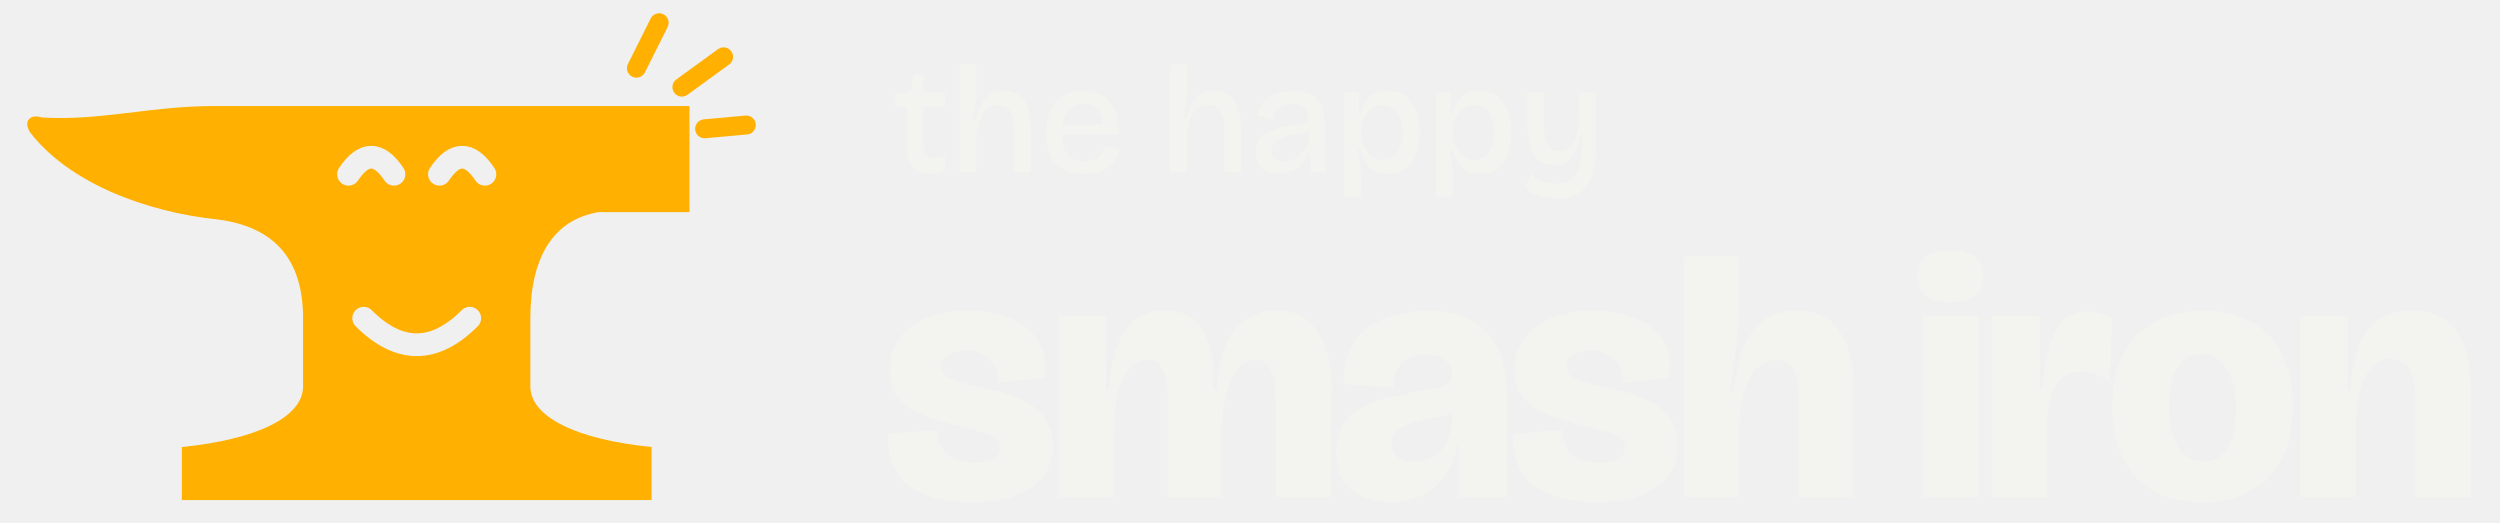
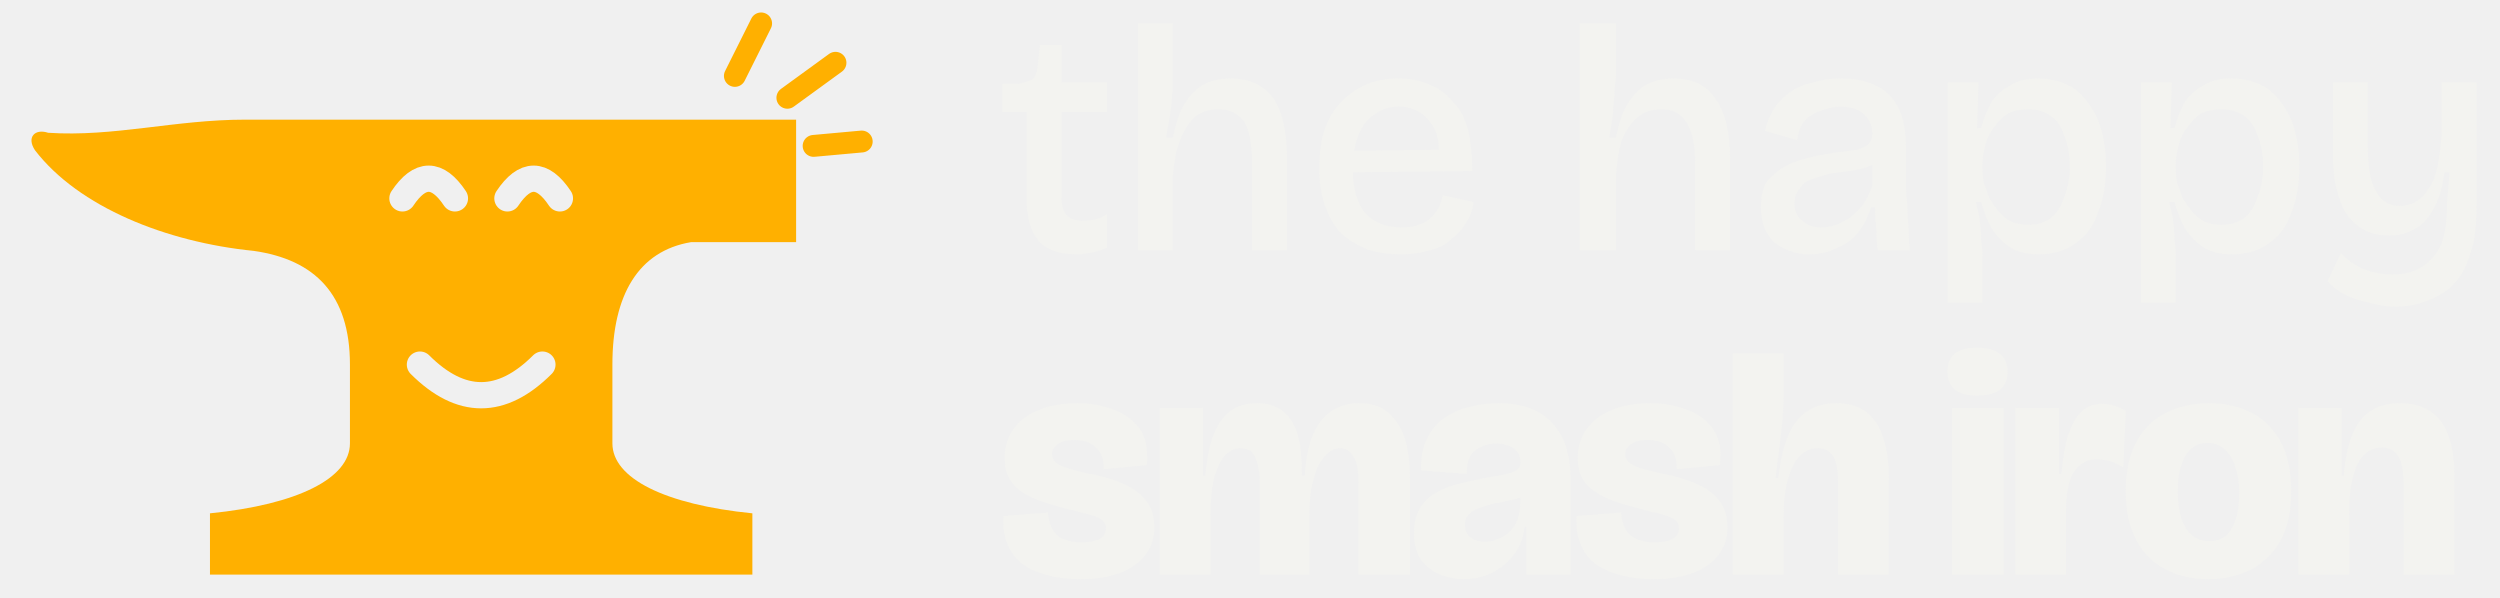
- <svg xmlns="http://www.w3.org/2000/svg" viewBox="0 0 392 82" role="img" aria-label="The Happy Smash Iron">
+ <svg xmlns="http://www.w3.org/2000/svg" viewBox="0 0 427.5 102.2" role="img" aria-label="The Happy Smash Iron">
  <defs>
    <mask id="face" maskUnits="userSpaceOnUse" x="0" y="0" width="210" height="150">
      <rect width="210" height="150" fill="#fff" />
      <path d="M92 48Q98 39 104 48M116 48Q122 39 128 48M96 86Q110 100 124 86" fill="none" stroke="#000" stroke-width="6" stroke-linecap="round" />
    </mask>
  </defs>
-   <g transform="scale(0.594) translate(0 -2)">
+   <g transform="translate(0 -1.98) scale(0.748)">
    <path d="M56 30H182V58H158C146 60 140 70 140 86V104C140 112 152 118 172 120V134H48V120C68 118 80 112 80 104V86C80 70 72 62 58 60C38 58 18 50 8 37C6 34 8 32 11 33C26 34 40 30 56 30Z" fill="#FFB000" mask="url(#face)" />
    <path d="M168 20L174 8M180 25L191 17M186 36L197 35" fill="none" stroke="#FFB000" stroke-width="5" stroke-linecap="round" />
  </g>
-   <path d="M145.9 27.3L145.9 27.3Q144.0 27.3 143.1 26.3Q142.2 25.2 142.2 23.2L142.2 23.2L142.2 16.7L140.4 16.7L140.4 14.6L141.6 14.6Q142.2 14.5 142.6 14.3Q142.9 14.1 143.0 13.5L143.0 13.5L143.2 11.7L144.8 11.7L144.8 14.5L148.2 14.5L148.2 16.7L144.8 16.7L144.8 23.1Q144.8 24.0 145.2 24.4Q145.6 24.8 146.4 24.8L146.4 24.8Q146.9 24.8 147.3 24.7Q147.8 24.6 148.2 24.3L148.2 24.3L148.2 26.8Q147.5 27.1 146.9 27.2Q146.3 27.3 145.9 27.3ZM153.1 27L150.5 27L150.5 19.6L150.5 10.1L153.1 10.1L153.1 13.9Q153.1 14.4 153.1 15.0Q153.0 15.6 153.0 16.2Q152.9 16.8 152.8 17.4Q152.7 18.0 152.6 18.6L152.6 18.6L153.1 18.6Q153.4 17.1 153.9 16.2Q154.5 15.2 155.3 14.7Q156.2 14.2 157.4 14.2L157.4 14.2Q159.5 14.2 160.6 15.7Q161.6 17.2 161.6 20.2L161.6 20.2L161.6 27L159.0 27L159.0 20.5Q159.0 18.4 158.4 17.4Q157.7 16.5 156.5 16.5L156.5 16.5Q155.4 16.5 154.7 17.1Q154.0 17.8 153.6 18.9Q153.2 20.0 153.1 21.4L153.1 21.4L153.1 27ZM170.1 27.3L170.1 27.3Q168.6 27.3 167.5 26.9Q166.3 26.4 165.5 25.6Q164.8 24.8 164.4 23.6Q164.0 22.4 164.0 21.0L164.0 21.0Q164.0 19.5 164.3 18.3Q164.7 17.0 165.5 16.1Q166.3 15.2 167.4 14.7Q168.5 14.2 169.9 14.2L169.9 14.2Q171.2 14.2 172.3 14.7Q173.3 15.1 174.0 16.0Q174.8 16.8 175.1 18.1Q175.4 19.4 175.4 21.1L175.4 21.1L165.6 21.2L165.6 19.6L173.8 19.5L172.9 20.5Q173.0 19.1 172.7 18.2Q172.3 17.3 171.6 16.8Q170.9 16.3 169.9 16.3L169.9 16.3Q168.9 16.3 168.1 16.9Q167.3 17.4 166.9 18.5Q166.5 19.5 166.5 20.9L166.5 20.9Q166.5 23.1 167.4 24.2Q168.4 25.3 170.1 25.3L170.1 25.3Q170.9 25.3 171.4 25.1Q172.0 24.9 172.3 24.6Q172.7 24.2 172.9 23.8Q173.1 23.4 173.2 22.9L173.2 22.9L175.5 23.4Q175.4 24.3 174.9 25.0Q174.5 25.7 173.8 26.2Q173.2 26.8 172.2 27.0Q171.3 27.3 170.1 27.3ZM186.1 27L183.4 27L183.4 19.6L183.4 10.1L186.1 10.1L186.1 13.9Q186.1 14.4 186.0 15.0Q186.0 15.6 185.9 16.2Q185.9 16.8 185.8 17.4Q185.7 18.0 185.6 18.6L185.6 18.6L186.1 18.6Q186.4 17.1 186.9 16.2Q187.5 15.2 188.3 14.7Q189.2 14.2 190.4 14.2L190.4 14.2Q192.5 14.2 193.5 15.7Q194.6 17.2 194.6 20.2L194.6 20.2L194.6 27L192.0 27L192.0 20.5Q192.0 18.4 191.3 17.4Q190.7 16.5 189.5 16.5L189.5 16.5Q188.4 16.5 187.7 17.1Q186.9 17.8 186.5 18.9Q186.2 20.0 186.1 21.4L186.1 21.4L186.1 27ZM200.5 27.3L200.5 27.3Q199.5 27.3 198.7 26.9Q197.8 26.5 197.4 25.8Q196.9 25.0 196.9 23.8L196.9 23.8Q196.9 22.8 197.2 22.1Q197.6 21.5 198.3 21.0Q199.0 20.5 200.1 20.2Q201.2 19.9 202.6 19.7L202.6 19.7Q203.6 19.6 204.1 19.5Q204.7 19.3 204.9 19.1Q205.2 18.8 205.2 18.3L205.2 18.3Q205.2 17.5 204.6 16.9Q204.0 16.3 202.8 16.3L202.8 16.3Q202.1 16.3 201.4 16.6Q200.7 16.8 200.2 17.3Q199.7 17.9 199.6 18.8L199.6 18.8L197.2 18.1Q197.4 17.2 197.9 16.4Q198.4 15.7 199.1 15.2Q199.8 14.7 200.8 14.5Q201.7 14.2 202.8 14.2L202.8 14.2Q204.5 14.2 205.6 14.8Q206.6 15.3 207.2 16.5Q207.7 17.6 207.7 19.4L207.7 19.4L207.7 21.9Q207.7 22.7 207.8 23.6Q207.8 24.4 207.9 25.3Q207.9 26.2 208.0 27L208.0 27L205.6 27Q205.5 26.3 205.5 25.5Q205.4 24.6 205.4 23.8L205.4 23.8L205.1 23.8Q204.8 24.8 204.2 25.6Q203.6 26.4 202.6 26.8Q201.7 27.3 200.5 27.3ZM201.4 25.3L201.4 25.3Q201.9 25.3 202.5 25.1Q203 24.9 203.5 24.6Q204.0 24.2 204.5 23.6Q204.9 23.0 205.2 22.2L205.2 22.2L205.2 20.2L205.8 20.3Q205.4 20.6 204.8 20.8Q204.2 21 203.5 21.1Q202.8 21.2 202.0 21.3Q201.3 21.5 200.7 21.7Q200.1 21.9 199.8 22.4Q199.4 22.8 199.4 23.5L199.4 23.5Q199.4 24.4 200.0 24.8Q200.5 25.3 201.4 25.3ZM213.4 30.9L210.8 30.9L210.8 20.7L210.8 14.5L213.1 14.5L213.0 17.9L213.3 17.9Q213.6 16.8 214.1 15.9Q214.7 15.1 215.5 14.7Q216.3 14.2 217.5 14.2L217.5 14.2Q219.1 14.2 220.3 15.0Q221.4 15.9 222.0 17.3Q222.6 18.8 222.6 20.8L222.6 20.8Q222.6 22.7 222.0 24.2Q221.5 25.7 220.3 26.5Q219.2 27.3 217.6 27.3L217.6 27.3Q216.3 27.3 215.5 26.8Q214.7 26.3 214.1 25.4Q213.6 24.5 213.3 23.4L213.3 23.4L212.9 23.4Q213.1 24.1 213.2 24.8Q213.3 25.5 213.3 26.2Q213.4 26.9 213.4 27.5L213.4 27.5L213.4 30.9ZM216.8 25.1L216.8 25.1Q217.8 25.1 218.5 24.6Q219.2 24 219.5 23.0Q219.9 22.0 219.9 20.8L219.9 20.8Q219.9 19.4 219.5 18.5Q219.2 17.5 218.5 17.0Q217.8 16.5 216.8 16.5L216.8 16.5Q216.0 16.5 215.3 16.8Q214.7 17.2 214.3 17.8Q213.8 18.4 213.6 19.2Q213.4 19.9 213.4 20.6L213.4 20.6L213.4 20.9Q213.4 21.4 213.5 22.0Q213.7 22.5 213.9 23.1Q214.2 23.6 214.6 24.1Q215.0 24.6 215.6 24.9Q216.2 25.1 216.8 25.1ZM227.8 30.9L225.2 30.9L225.2 20.7L225.2 14.5L227.5 14.5L227.4 17.9L227.7 17.9Q228.0 16.8 228.5 15.9Q229.1 15.1 229.9 14.7Q230.7 14.2 231.9 14.2L231.9 14.2Q233.5 14.2 234.7 15.0Q235.8 15.9 236.4 17.3Q237.0 18.8 237.0 20.8L237.0 20.8Q237.0 22.7 236.4 24.2Q235.9 25.7 234.7 26.5Q233.6 27.3 232.0 27.3L232.0 27.3Q230.7 27.3 229.9 26.8Q229.1 26.3 228.5 25.4Q228.0 24.5 227.7 23.4L227.7 23.4L227.3 23.4Q227.5 24.1 227.6 24.8Q227.7 25.5 227.7 26.2Q227.8 26.9 227.8 27.5L227.8 27.5L227.8 30.9ZM231.2 25.1L231.2 25.1Q232.2 25.1 232.9 24.6Q233.6 24 233.9 23.0Q234.3 22.0 234.3 20.8L234.3 20.8Q234.3 19.4 233.9 18.5Q233.6 17.5 232.9 17.0Q232.2 16.5 231.2 16.5L231.2 16.5Q230.4 16.5 229.7 16.8Q229.1 17.2 228.7 17.8Q228.2 18.4 228.0 19.2Q227.8 19.9 227.8 20.6L227.8 20.6L227.8 20.9Q227.8 21.4 227.9 22.0Q228.1 22.5 228.3 23.1Q228.6 23.6 229.0 24.1Q229.4 24.6 230.0 24.9Q230.6 25.1 231.2 25.1ZM244.1 31.2L244.1 31.2Q243.2 31.2 242.2 30.9Q241.2 30.7 240.4 30.3Q239.6 29.9 239.1 29.3L239.1 29.3L240.1 27.2Q240.8 28.0 241.8 28.4Q242.8 28.8 244.0 28.8L244.0 28.8Q245.3 28.8 246.2 28.2Q247.1 27.6 247.6 26.5Q248 25.3 248.0 23.6L248.0 23.6L248.2 21.2L247.8 21.2Q247.6 22.9 247.0 23.9Q246.4 25.0 245.6 25.4Q244.8 25.9 243.7 25.9L243.7 25.9Q242.3 25.9 241.4 25.2Q240.4 24.5 240.0 23.2Q239.5 21.8 239.5 19.9L239.5 19.9L239.5 14.5L242.1 14.5L242.1 19.3Q242.1 21.6 242.7 22.6Q243.3 23.7 244.5 23.7L244.5 23.7Q245.2 23.7 245.8 23.3Q246.3 23.0 246.7 22.3Q247.1 21.7 247.3 20.7Q247.5 19.7 247.6 18.4L247.6 18.4L247.6 14.5L250.2 14.5L250.2 23.7Q250.2 25.1 250.0 26.3Q249.7 27.5 249.3 28.4Q248.8 29.3 248.1 29.9Q247.3 30.5 246.4 30.8Q245.4 31.2 244.1 31.2Z" fill="#F3F3F0" />
-   <path d="M152.4 78.8L152.4 78.8Q149.6 78.8 147.1 78.2Q144.6 77.6 142.8 76.4Q141.0 75.1 140.1 73.1Q139.1 71.0 139.3 68.0L139.3 68.0L146.9 67.4Q147.0 69.1 147.7 70.3Q148.4 71.5 149.7 72.0Q150.9 72.5 152.7 72.5L152.7 72.5Q154.4 72.5 155.6 72.0Q156.8 71.4 156.8 70.1L156.8 70.1Q156.8 69.4 156.4 68.9Q155.9 68.4 154.8 68.0Q153.6 67.6 151.4 67.1L151.4 67.1Q148.6 66.4 146.4 65.7Q144.2 65.0 142.6 64.0Q141.1 63.0 140.3 61.6Q139.5 60.2 139.5 58.1L139.5 58.1Q139.5 55.1 141.1 53.0Q142.6 50.9 145.5 49.8Q148.3 48.7 151.9 48.7L151.9 48.7Q155.2 48.7 158.1 49.8Q160.9 50.8 162.6 53.1Q164.2 55.4 163.8 59.3L163.8 59.3L156.4 60.0Q156.5 58.4 155.9 57.3Q155.3 56.2 154.2 55.6Q153.1 55.0 151.4 55.0L151.4 55.0Q149.6 55.0 148.6 55.7Q147.6 56.4 147.6 57.4L147.6 57.4Q147.6 58.2 148.2 58.8Q148.9 59.4 150.2 59.8Q151.5 60.2 153.6 60.7L153.6 60.7Q155.4 61.0 157.4 61.6Q159.4 62.2 161.2 63.2Q162.9 64.2 164.0 65.8Q165.1 67.5 165.1 70.0L165.1 70.0Q165.1 72.6 163.6 74.6Q162.1 76.6 159.3 77.7Q156.5 78.8 152.4 78.8ZM174.7 78L166.0 78L166.0 62.2L166.0 49.5L173.4 49.5L173.4 61.1L173.8 61.1Q174.2 56.6 175.3 53.9Q176.4 51.2 178.3 49.9Q180.1 48.7 182.7 48.7L182.7 48.7Q185.4 48.7 187.1 50.1Q188.8 51.4 189.6 54.1Q190.4 56.8 190.3 61.1L190.3 61.1L190.8 61.1Q191.1 56.6 192.3 53.9Q193.5 51.2 195.5 50.0Q197.4 48.7 200.0 48.7L200.0 48.7Q202.3 48.7 203.9 49.5Q205.5 50.4 206.6 52.0Q207.7 53.6 208.3 56.0Q208.8 58.5 208.8 61.8L208.8 61.8L208.8 78L200.0 78L200.0 62.6Q200.0 60.5 199.7 59.1Q199.3 57.8 198.6 57.1Q197.9 56.4 196.9 56.4L196.9 56.4Q195.5 56.4 194.3 57.7Q193.1 58.9 192.4 61.5Q191.6 64.0 191.6 67.9L191.6 67.9L191.6 78L183.1 78L183.1 62.3Q183.1 60.3 182.7 59.0Q182.4 57.7 181.7 57.0Q180.9 56.4 179.8 56.4L179.8 56.4Q178.5 56.4 177.3 57.5Q176.2 58.6 175.4 61.2Q174.7 63.7 174.7 67.9L174.7 67.9L174.7 78ZM218.0 78.8L218.0 78.8Q215.9 78.8 213.9 78Q212.0 77.2 210.7 75.5Q209.5 73.8 209.5 71.0L209.5 71.0Q209.5 68.3 210.5 66.7Q211.5 65.0 213.3 64.0Q215.0 63.0 217.1 62.5Q219.1 62.0 221.1 61.6L221.1 61.6Q223.9 61.1 225.3 60.8Q226.7 60.5 227.2 60.0Q227.7 59.6 227.7 58.8L227.7 58.8Q227.7 57.3 226.6 56.5Q225.4 55.6 223.5 55.6L223.5 55.6Q222.3 55.6 221.2 56.1Q220.0 56.5 219.2 57.6Q218.5 58.7 218.5 60.8L218.5 60.8L210.7 60.2Q210.6 56.8 211.8 54.6Q212.9 52.4 214.9 51.1Q216.8 49.8 219.2 49.3Q221.5 48.7 223.9 48.7L223.9 48.7Q228.1 48.7 230.9 50.3Q233.6 51.9 235.0 54.9Q236.3 57.9 236.3 62.2L236.3 62.2L236.3 67.3Q236.3 69.0 236.3 70.8Q236.3 72.7 236.3 74.4Q236.3 76.2 236.3 78L236.3 78L228.7 78Q228.7 76.1 228.7 74.1Q228.7 72.1 228.7 69.8L228.7 69.8L228.4 69.8Q228.2 72.3 226.8 74.3Q225.4 76.3 223.2 77.5Q220.9 78.8 218.0 78.8ZM221.6 72.4L221.6 72.4Q222.6 72.4 223.6 72.0Q224.7 71.7 225.6 70.9Q226.6 70.1 227.2 68.6Q227.7 67.2 227.7 65.1L227.7 65.1L227.7 63.8L229.2 63.6Q228.8 64.3 227.8 64.8Q226.8 65.2 225.5 65.4Q224.3 65.7 223.0 65.9Q221.8 66.2 220.7 66.6Q219.6 67.0 218.9 67.7Q218.2 68.3 218.2 69.5L218.2 69.5Q218.2 70.9 219.2 71.7Q220.2 72.4 221.6 72.4ZM250.4 78.8L250.4 78.8Q247.6 78.8 245.1 78.2Q242.7 77.6 240.8 76.4Q239.0 75.1 238.1 73.1Q237.1 71.0 237.3 68.0L237.3 68.0L244.9 67.4Q245.0 69.1 245.7 70.3Q246.4 71.5 247.7 72.0Q248.9 72.5 250.7 72.5L250.7 72.5Q252.4 72.5 253.6 72.0Q254.8 71.4 254.8 70.1L254.8 70.1Q254.8 69.4 254.4 68.9Q253.9 68.4 252.8 68.0Q251.6 67.6 249.4 67.1L249.4 67.1Q246.6 66.4 244.4 65.7Q242.2 65.0 240.7 64.0Q239.1 63.0 238.3 61.6Q237.5 60.2 237.5 58.1L237.5 58.1Q237.5 55.1 239.1 53.0Q240.7 50.9 243.5 49.8Q246.3 48.7 249.9 48.7L249.9 48.7Q253.2 48.7 256.1 49.8Q259.0 50.8 260.6 53.1Q262.3 55.4 261.8 59.3L261.8 59.3L254.4 60.0Q254.5 58.4 253.9 57.3Q253.3 56.2 252.2 55.6Q251.1 55.0 249.5 55.0L249.5 55.0Q247.6 55.0 246.6 55.7Q245.6 56.4 245.6 57.4L245.6 57.4Q245.6 58.2 246.2 58.8Q246.9 59.4 248.2 59.8Q249.5 60.2 251.6 60.7L251.6 60.7Q253.5 61.0 255.4 61.6Q257.4 62.2 259.2 63.2Q260.9 64.2 262.0 65.8Q263.1 67.5 263.1 70.0L263.1 70.0Q263.1 72.6 261.6 74.6Q260.1 76.6 257.3 77.7Q254.5 78.8 250.4 78.8ZM272.7 78L264.0 78L264.0 62.9L264.0 40.2L272.7 40.2L272.7 47.3Q272.7 48.5 272.6 50.3Q272.5 52.2 272.2 54.3Q272.0 56.4 271.7 58.3Q271.5 60.2 271.3 61.5L271.3 61.5L271.8 61.5Q272.3 57.0 273.5 54.2Q274.7 51.4 276.7 50.1Q278.8 48.7 281.7 48.7L281.7 48.7Q286.3 48.7 288.5 52.0Q290.7 55.3 290.7 61.9L290.7 61.9L290.7 78L282.0 78L282.0 62.2Q282.0 59.2 281.2 57.8Q280.3 56.4 278.5 56.4L278.5 56.4Q276.9 56.4 275.6 57.6Q274.3 58.8 273.5 61.5Q272.7 64.1 272.7 68.3L272.7 68.3L272.7 78ZM310.3 78L301.5 78L301.5 49.5L310.3 49.5L310.3 78ZM305.8 47.4L305.8 47.4Q303.3 47.4 302.0 46.4Q300.7 45.3 300.7 43.3L300.7 43.3Q300.7 41.3 302.0 40.2Q303.3 39.2 305.8 39.2L305.8 39.2Q308.4 39.2 309.7 40.3Q311.0 41.3 311.0 43.3L311.0 43.3Q311.0 45.3 309.7 46.4Q308.4 47.4 305.8 47.4ZM321.0 78L312.3 78L312.3 62.5L312.3 49.5L319.8 49.5L319.8 60.8L320.2 60.8Q320.6 56.3 321.5 53.7Q322.5 51.1 323.9 49.9Q325.3 48.8 327.1 48.8L327.1 48.8Q328.1 48.8 329.1 49.1Q330.2 49.4 331.2 50.0L331.2 50.0L330.8 59.7Q329.6 59.0 328.5 58.6Q327.3 58.3 326.3 58.3L326.3 58.3Q324.6 58.3 323.4 59.3Q322.2 60.2 321.6 62.1Q321.0 64.0 321.0 66.7L321.0 66.7L321.0 78ZM345.3 78.8L345.3 78.8Q341.1 78.8 338.0 77.1Q334.8 75.5 333.0 72.1Q331.2 68.8 331.2 63.8L331.2 63.8Q331.2 58.6 333.1 55.2Q334.9 51.9 338.2 50.3Q341.4 48.7 345.4 48.7L345.4 48.7Q349.6 48.7 352.8 50.4Q355.9 52.0 357.7 55.3Q359.5 58.7 359.5 63.7L359.5 63.7Q359.5 69.0 357.6 72.3Q355.7 75.6 352.5 77.2Q349.3 78.8 345.3 78.8ZM345.5 72.3L345.5 72.3Q347.1 72.3 348.3 71.4Q349.4 70.4 350.0 68.6Q350.6 66.8 350.6 64.2L350.6 64.2Q350.6 61.4 349.9 59.5Q349.3 57.6 348.1 56.6Q346.9 55.5 345.1 55.5L345.1 55.5Q343.5 55.5 342.4 56.5Q341.3 57.4 340.7 59.3Q340.1 61.1 340.1 63.7L340.1 63.7Q340.1 67.8 341.5 70.1Q342.9 72.3 345.5 72.3ZM369.4 78L360.7 78L360.7 61.9L360.7 49.5L368.1 49.5L368.1 61.1L368.5 61.1Q368.8 56.9 369.9 54.2Q371.0 51.4 373.0 50.1Q375.0 48.7 378.1 48.7L378.1 48.7Q382.7 48.7 385.1 51.8Q387.4 54.9 387.4 61.0L387.4 61.0L387.4 78L378.7 78L378.7 62.1Q378.7 59.2 377.8 57.8Q376.9 56.3 375.0 56.3L375.0 56.3Q373.3 56.3 372.1 57.4Q370.8 58.6 370.1 61.1Q369.4 63.6 369.4 67.9L369.4 67.9L369.4 78Z" fill="#F3F3F0" />
+   <g transform="matrix(2.2959 0 0 2.2959 -150.94 -19.19)">
+     <path d="M145.9 27.3L145.9 27.3Q144.0 27.3 143.1 26.3Q142.2 25.2 142.2 23.2L142.2 23.2L142.2 16.7L140.4 16.7L140.4 14.6L141.6 14.6Q142.2 14.5 142.6 14.3Q142.9 14.1 143.0 13.5L143.0 13.5L143.2 11.7L144.8 11.7L144.8 14.5L148.2 14.5L148.2 16.7L144.8 16.7L144.8 23.1Q144.8 24.0 145.2 24.4Q145.6 24.8 146.4 24.8L146.4 24.8Q146.9 24.8 147.3 24.7Q147.8 24.6 148.2 24.3L148.2 24.3L148.2 26.8Q147.5 27.1 146.9 27.2Q146.3 27.3 145.9 27.3ZM153.1 27L150.5 27L150.5 19.6L150.5 10.1L153.1 10.1L153.1 13.9Q153.1 14.4 153.1 15.0Q153.0 15.6 153.0 16.2Q152.9 16.8 152.8 17.4Q152.7 18.0 152.6 18.6L152.6 18.6L153.1 18.6Q153.4 17.1 153.9 16.2Q154.5 15.2 155.3 14.7Q156.2 14.2 157.4 14.2L157.4 14.2Q159.5 14.2 160.6 15.7Q161.6 17.2 161.6 20.2L161.6 20.2L161.6 27L159.0 27L159.0 20.5Q159.0 18.4 158.4 17.4Q157.7 16.5 156.5 16.5L156.5 16.5Q155.4 16.5 154.7 17.1Q154.0 17.8 153.6 18.9Q153.2 20.0 153.1 21.4L153.1 21.4L153.1 27ZM170.1 27.3L170.1 27.3Q168.6 27.3 167.5 26.9Q166.3 26.4 165.5 25.6Q164.8 24.8 164.4 23.6Q164.0 22.4 164.0 21.0L164.0 21.0Q164.0 19.5 164.3 18.3Q164.7 17.0 165.5 16.1Q166.3 15.2 167.4 14.7Q168.5 14.2 169.9 14.2L169.9 14.2Q171.2 14.2 172.3 14.7Q173.3 15.1 174.0 16.0Q174.8 16.8 175.1 18.1Q175.4 19.4 175.4 21.1L175.4 21.1L165.6 21.2L165.6 19.6L173.8 19.5L172.9 20.5Q173.0 19.1 172.7 18.2Q172.3 17.3 171.6 16.8Q170.9 16.3 169.9 16.3L169.9 16.3Q168.9 16.3 168.1 16.9Q167.3 17.4 166.9 18.5Q166.5 19.5 166.5 20.9L166.5 20.9Q166.5 23.1 167.4 24.2Q168.4 25.3 170.1 25.3L170.1 25.3Q170.9 25.3 171.4 25.1Q172.0 24.9 172.3 24.6Q172.7 24.2 172.9 23.8Q173.1 23.4 173.2 22.9L173.2 22.9L175.5 23.4Q175.4 24.3 174.9 25.0Q174.5 25.7 173.8 26.2Q173.2 26.8 172.2 27.0Q171.3 27.3 170.1 27.3ZM186.1 27L183.4 27L183.4 19.6L183.4 10.1L186.1 10.1L186.1 13.9Q186.1 14.4 186.0 15.0Q186.0 15.6 185.9 16.2Q185.9 16.8 185.8 17.4Q185.7 18.0 185.6 18.6L185.6 18.6L186.1 18.6Q186.4 17.1 186.9 16.2Q187.5 15.2 188.3 14.7Q189.2 14.2 190.4 14.2L190.4 14.2Q192.5 14.2 193.5 15.7Q194.6 17.2 194.6 20.2L194.6 20.2L194.6 27L192.0 27L192.0 20.5Q192.0 18.4 191.3 17.4Q190.7 16.5 189.5 16.5L189.5 16.5Q188.4 16.5 187.7 17.1Q186.9 17.8 186.5 18.9Q186.2 20.0 186.1 21.4L186.1 21.4L186.1 27ZM200.5 27.3L200.5 27.3Q199.5 27.3 198.7 26.9Q197.8 26.5 197.4 25.8Q196.9 25.0 196.9 23.8L196.9 23.8Q196.9 22.8 197.2 22.1Q197.6 21.5 198.3 21.0Q199.0 20.5 200.1 20.2Q201.2 19.9 202.6 19.7L202.6 19.7Q203.6 19.6 204.1 19.5Q204.7 19.3 204.9 19.1Q205.2 18.8 205.2 18.3L205.2 18.3Q205.2 17.5 204.6 16.9Q204.0 16.3 202.8 16.3L202.8 16.3Q202.1 16.3 201.4 16.6Q200.7 16.8 200.2 17.3Q199.7 17.9 199.6 18.8L199.6 18.8L197.2 18.1Q197.4 17.2 197.9 16.4Q198.4 15.7 199.1 15.2Q199.8 14.7 200.8 14.5Q201.7 14.2 202.8 14.2L202.8 14.2Q204.5 14.2 205.6 14.8Q206.6 15.3 207.2 16.5Q207.7 17.6 207.7 19.4L207.7 19.4L207.7 21.9Q207.7 22.7 207.8 23.6Q207.8 24.4 207.9 25.3Q207.9 26.2 208.0 27L208.0 27L205.6 27Q205.5 26.3 205.5 25.5Q205.4 24.6 205.4 23.8L205.4 23.8L205.1 23.8Q204.8 24.8 204.2 25.6Q203.6 26.4 202.6 26.8Q201.7 27.3 200.5 27.3ZM201.4 25.3L201.4 25.3Q201.9 25.3 202.5 25.1Q203 24.9 203.5 24.6Q204.0 24.2 204.5 23.6Q204.9 23.0 205.2 22.2L205.2 22.2L205.2 20.2L205.8 20.3Q205.4 20.6 204.8 20.8Q204.2 21 203.5 21.1Q202.8 21.2 202.0 21.3Q201.3 21.5 200.7 21.7Q200.1 21.9 199.8 22.4Q199.4 22.8 199.4 23.5L199.4 23.5Q199.4 24.4 200.0 24.8Q200.5 25.3 201.4 25.3ZM213.4 30.9L210.8 30.9L210.8 20.7L210.8 14.5L213.1 14.5L213.0 17.9L213.3 17.9Q213.6 16.8 214.1 15.9Q214.7 15.1 215.5 14.7Q216.3 14.2 217.5 14.2L217.5 14.2Q219.1 14.2 220.3 15.0Q221.4 15.9 222.0 17.3Q222.6 18.8 222.6 20.8L222.6 20.8Q222.6 22.7 222.0 24.2Q221.5 25.7 220.3 26.5Q219.2 27.3 217.6 27.3L217.6 27.3Q216.3 27.3 215.5 26.8Q214.7 26.3 214.1 25.4Q213.6 24.5 213.3 23.4L213.3 23.4L212.9 23.4Q213.1 24.1 213.2 24.8Q213.3 25.5 213.3 26.2Q213.4 26.9 213.4 27.5L213.4 27.5L213.4 30.9ZM216.8 25.1L216.8 25.1Q217.8 25.1 218.5 24.6Q219.2 24 219.5 23.0Q219.9 22.0 219.9 20.8L219.9 20.8Q219.9 19.4 219.5 18.5Q219.2 17.5 218.5 17.0Q217.8 16.5 216.8 16.5L216.8 16.5Q216.0 16.5 215.3 16.8Q214.7 17.2 214.3 17.8Q213.8 18.4 213.6 19.2Q213.4 19.9 213.4 20.6L213.4 20.6L213.4 20.9Q213.4 21.4 213.5 22.0Q213.7 22.5 213.9 23.1Q214.2 23.6 214.6 24.1Q215.0 24.6 215.6 24.9Q216.2 25.1 216.8 25.1ZM227.8 30.9L225.2 30.9L225.2 20.7L225.2 14.5L227.5 14.5L227.4 17.9L227.7 17.9Q228.0 16.8 228.5 15.9Q229.1 15.1 229.9 14.7Q230.7 14.2 231.9 14.2L231.9 14.2Q233.5 14.2 234.7 15.0Q235.8 15.9 236.4 17.3Q237.0 18.8 237.0 20.8L237.0 20.8Q237.0 22.7 236.4 24.2Q235.9 25.7 234.7 26.5Q233.6 27.3 232.0 27.3L232.0 27.3Q230.7 27.3 229.9 26.8Q229.1 26.3 228.5 25.4Q228.0 24.5 227.7 23.4L227.7 23.4L227.3 23.4Q227.5 24.1 227.6 24.8Q227.7 25.5 227.7 26.2Q227.8 26.9 227.8 27.5L227.8 27.5L227.8 30.9ZM231.2 25.1L231.2 25.1Q232.2 25.1 232.9 24.6Q233.6 24 233.9 23.0Q234.3 22.0 234.3 20.8L234.3 20.8Q234.3 19.4 233.9 18.5Q233.6 17.5 232.9 17.0Q232.2 16.5 231.2 16.5L231.2 16.5Q230.4 16.5 229.7 16.8Q229.1 17.2 228.7 17.8Q228.2 18.4 228.0 19.2Q227.8 19.9 227.8 20.6L227.8 20.6L227.8 20.9Q227.8 21.4 227.9 22.0Q228.1 22.5 228.3 23.1Q228.6 23.6 229.0 24.1Q229.4 24.6 230.0 24.9Q230.6 25.1 231.2 25.1ZM244.1 31.2L244.1 31.2Q243.2 31.2 242.2 30.9Q241.2 30.7 240.4 30.3Q239.6 29.9 239.1 29.3L239.1 29.3L240.1 27.2Q240.8 28.0 241.8 28.4Q242.8 28.8 244.0 28.8L244.0 28.8Q245.3 28.8 246.2 28.2Q247.1 27.6 247.6 26.5Q248 25.3 248.0 23.6L248.0 23.6L248.2 21.2L247.8 21.2Q247.6 22.9 247.0 23.9Q246.4 25.0 245.6 25.4Q244.8 25.9 243.7 25.9L243.7 25.9Q242.3 25.9 241.4 25.2Q240.4 24.5 240.0 23.2Q239.5 21.8 239.5 19.9L239.5 19.9L239.5 14.5L242.1 14.5L242.1 19.3Q242.1 21.6 242.7 22.6Q243.3 23.7 244.5 23.7L244.5 23.7Q245.2 23.7 245.8 23.3Q246.3 23.0 246.7 22.3Q247.1 21.7 247.3 20.7Q247.5 19.7 247.6 18.4L247.6 18.4L247.6 14.5L250.2 14.5L250.2 23.7Q250.2 25.1 250.0 26.3Q249.7 27.5 249.3 28.4Q248.8 29.3 248.1 29.9Q247.3 30.5 246.4 30.8Q245.4 31.2 244.1 31.2Z" fill="#F3F3F0" />
+   </g>
+   <g transform="translate(32.3 20.24)">
+     <path d="M152.4 78.8L152.4 78.8Q149.6 78.8 147.1 78.2Q144.6 77.6 142.8 76.4Q141.0 75.1 140.1 73.1Q139.1 71.0 139.3 68.0L139.3 68.0L146.9 67.4Q147.0 69.1 147.7 70.3Q148.4 71.5 149.7 72.0Q150.9 72.5 152.7 72.5L152.7 72.5Q154.4 72.5 155.6 72.0Q156.8 71.4 156.8 70.1L156.8 70.1Q156.8 69.4 156.4 68.9Q155.9 68.4 154.8 68.0Q153.6 67.6 151.4 67.1L151.4 67.1Q148.6 66.4 146.4 65.7Q144.2 65.0 142.6 64.0Q141.1 63.0 140.3 61.6Q139.5 60.2 139.5 58.1L139.5 58.1Q139.5 55.1 141.1 53.0Q142.6 50.9 145.5 49.8Q148.3 48.7 151.9 48.7L151.9 48.7Q155.2 48.7 158.1 49.8Q160.9 50.8 162.6 53.1Q164.2 55.4 163.8 59.3L163.8 59.3L156.4 60.0Q156.5 58.4 155.9 57.3Q155.3 56.2 154.2 55.6Q153.1 55.0 151.4 55.0L151.4 55.0Q149.6 55.0 148.6 55.7Q147.6 56.4 147.6 57.4L147.6 57.4Q147.6 58.2 148.2 58.8Q148.9 59.4 150.2 59.8Q151.5 60.2 153.6 60.7L153.6 60.7Q155.4 61.0 157.4 61.6Q159.4 62.2 161.2 63.2Q162.9 64.2 164.0 65.8Q165.1 67.5 165.1 70.0L165.1 70.0Q165.1 72.6 163.6 74.6Q162.1 76.6 159.3 77.7Q156.5 78.8 152.4 78.8ZM174.7 78L166.0 78L166.0 62.2L166.0 49.5L173.4 49.5L173.4 61.1L173.8 61.1Q174.2 56.6 175.3 53.9Q176.4 51.2 178.3 49.9Q180.1 48.7 182.7 48.7L182.7 48.7Q185.4 48.7 187.1 50.1Q188.8 51.4 189.6 54.1Q190.4 56.8 190.3 61.1L190.3 61.1L190.8 61.1Q191.1 56.6 192.3 53.9Q193.5 51.2 195.5 50.0Q197.4 48.7 200.0 48.7L200.0 48.7Q202.3 48.7 203.9 49.5Q205.5 50.4 206.6 52.0Q207.7 53.6 208.3 56.0Q208.8 58.5 208.8 61.8L208.8 61.8L208.8 78L200.0 78L200.0 62.6Q200.0 60.5 199.7 59.1Q199.3 57.8 198.6 57.1Q197.9 56.4 196.9 56.4L196.9 56.4Q195.5 56.4 194.3 57.7Q193.1 58.9 192.4 61.5Q191.6 64.0 191.6 67.9L191.6 67.9L191.6 78L183.1 78L183.1 62.3Q183.1 60.3 182.7 59.0Q182.4 57.7 181.7 57.0Q180.9 56.4 179.8 56.4L179.8 56.4Q178.5 56.4 177.3 57.5Q176.2 58.6 175.4 61.2Q174.7 63.7 174.7 67.9L174.7 67.9L174.7 78ZM218.0 78.8L218.0 78.8Q215.9 78.8 213.9 78Q212.0 77.2 210.7 75.5Q209.5 73.8 209.5 71.0L209.5 71.0Q209.5 68.3 210.5 66.7Q211.5 65.0 213.3 64.0Q215.0 63.0 217.1 62.5Q219.1 62.0 221.1 61.6L221.1 61.6Q223.9 61.1 225.3 60.8Q226.7 60.5 227.2 60.0Q227.7 59.6 227.7 58.8L227.7 58.8Q227.7 57.3 226.6 56.5Q225.4 55.6 223.5 55.6L223.5 55.6Q222.3 55.6 221.2 56.1Q220.0 56.5 219.2 57.6Q218.5 58.7 218.5 60.8L218.5 60.8L210.7 60.2Q210.6 56.8 211.8 54.6Q212.9 52.4 214.9 51.1Q216.8 49.8 219.2 49.3Q221.5 48.7 223.9 48.7L223.9 48.7Q228.1 48.7 230.9 50.3Q233.6 51.9 235.0 54.9Q236.3 57.9 236.3 62.2L236.3 62.2L236.3 67.3Q236.3 69.0 236.3 70.8Q236.3 72.7 236.3 74.4Q236.3 76.2 236.3 78L236.3 78L228.7 78Q228.7 76.1 228.7 74.1Q228.7 72.1 228.7 69.8L228.7 69.8L228.4 69.8Q228.2 72.3 226.8 74.3Q225.4 76.3 223.2 77.5Q220.9 78.8 218.0 78.8ZM221.6 72.4L221.6 72.4Q222.6 72.4 223.6 72.0Q224.7 71.7 225.6 70.9Q226.6 70.1 227.2 68.6Q227.7 67.2 227.7 65.1L227.7 65.1L227.7 63.8L229.2 63.6Q228.8 64.3 227.8 64.8Q226.8 65.2 225.5 65.4Q224.3 65.7 223.0 65.9Q221.8 66.2 220.7 66.6Q219.6 67.0 218.9 67.7Q218.2 68.3 218.2 69.5L218.2 69.5Q218.2 70.9 219.2 71.7Q220.2 72.4 221.6 72.4ZM250.4 78.8L250.4 78.8Q247.6 78.8 245.1 78.2Q242.7 77.6 240.8 76.4Q239.0 75.1 238.1 73.1Q237.1 71.0 237.3 68.0L237.3 68.0L244.9 67.4Q245.0 69.1 245.7 70.3Q246.4 71.5 247.7 72.0Q248.9 72.5 250.7 72.5L250.7 72.5Q252.4 72.5 253.6 72.0Q254.8 71.4 254.8 70.1L254.8 70.1Q254.8 69.4 254.4 68.9Q253.9 68.4 252.8 68.0Q251.6 67.6 249.4 67.1L249.4 67.1Q246.6 66.4 244.4 65.7Q242.2 65.0 240.7 64.0Q239.1 63.0 238.3 61.6Q237.5 60.2 237.5 58.1L237.5 58.1Q237.5 55.1 239.1 53.0Q240.7 50.9 243.5 49.8Q246.3 48.7 249.9 48.7L249.9 48.7Q253.2 48.7 256.1 49.8Q259.0 50.8 260.6 53.1Q262.3 55.4 261.8 59.3L261.8 59.3L254.4 60.0Q254.5 58.4 253.9 57.3Q253.3 56.2 252.2 55.6Q251.1 55.0 249.5 55.0L249.5 55.0Q247.6 55.0 246.6 55.7Q245.6 56.4 245.6 57.4L245.6 57.4Q245.6 58.2 246.2 58.8Q246.9 59.4 248.2 59.8Q249.5 60.2 251.6 60.7L251.6 60.7Q253.5 61.0 255.4 61.6Q257.4 62.2 259.2 63.2Q260.9 64.2 262.0 65.8Q263.1 67.5 263.1 70.0L263.1 70.0Q263.1 72.6 261.6 74.6Q260.1 76.6 257.3 77.7Q254.5 78.8 250.4 78.8ZM272.7 78L264.0 78L264.0 62.9L264.0 40.2L272.7 40.2L272.7 47.3Q272.7 48.5 272.6 50.3Q272.5 52.2 272.2 54.3Q272.0 56.4 271.7 58.3Q271.5 60.2 271.3 61.5L271.3 61.5L271.8 61.5Q272.3 57.0 273.5 54.2Q274.7 51.4 276.7 50.1Q278.8 48.7 281.7 48.7L281.7 48.7Q286.3 48.7 288.5 52.0Q290.7 55.3 290.7 61.9L290.7 61.9L290.7 78L282.0 78L282.0 62.2Q282.0 59.2 281.2 57.8Q280.3 56.4 278.5 56.4L278.5 56.4Q276.9 56.4 275.6 57.6Q274.3 58.8 273.5 61.5Q272.7 64.1 272.7 68.3L272.7 68.3L272.7 78ZM310.3 78L301.5 78L301.5 49.5L310.3 49.5L310.3 78ZM305.8 47.4L305.8 47.4Q303.3 47.4 302.0 46.4Q300.7 45.3 300.7 43.3L300.7 43.3Q300.7 41.3 302.0 40.2Q303.3 39.2 305.8 39.2L305.8 39.2Q308.4 39.2 309.7 40.3Q311.0 41.3 311.0 43.3L311.0 43.3Q311.0 45.3 309.7 46.4Q308.4 47.4 305.8 47.4ZM321.0 78L312.3 78L312.3 62.5L312.3 49.5L319.8 49.5L319.8 60.8L320.2 60.8Q320.6 56.3 321.5 53.7Q322.5 51.1 323.9 49.9Q325.3 48.8 327.1 48.8L327.1 48.8Q328.1 48.8 329.1 49.1Q330.2 49.4 331.2 50.0L331.2 50.0L330.8 59.7Q329.6 59.0 328.5 58.6Q327.3 58.3 326.3 58.3L326.3 58.3Q324.6 58.3 323.4 59.3Q322.2 60.2 321.6 62.1Q321.0 64.0 321.0 66.7L321.0 66.7L321.0 78ZM345.3 78.8L345.3 78.8Q341.1 78.8 338.0 77.1Q334.8 75.5 333.0 72.1Q331.2 68.8 331.2 63.8L331.2 63.8Q331.2 58.6 333.1 55.2Q334.9 51.9 338.2 50.3Q341.4 48.7 345.4 48.7L345.4 48.7Q349.6 48.7 352.8 50.4Q355.9 52.0 357.7 55.3Q359.5 58.7 359.5 63.7L359.5 63.7Q359.5 69.0 357.6 72.3Q355.7 75.6 352.5 77.2Q349.3 78.8 345.3 78.8ZM345.5 72.3L345.5 72.3Q347.1 72.3 348.3 71.4Q349.4 70.4 350.0 68.6Q350.6 66.8 350.6 64.2L350.6 64.2Q350.6 61.4 349.9 59.5Q349.3 57.6 348.1 56.6Q346.9 55.5 345.1 55.5L345.1 55.5Q343.5 55.5 342.4 56.5Q341.3 57.4 340.7 59.3Q340.1 61.1 340.1 63.7L340.1 63.7Q340.1 67.8 341.5 70.1Q342.9 72.3 345.5 72.3ZM369.4 78L360.7 78L360.7 61.9L360.7 49.5L368.1 49.5L368.1 61.1L368.5 61.1Q368.8 56.9 369.9 54.2Q371.0 51.4 373.0 50.1Q375.0 48.7 378.1 48.7L378.1 48.7Q382.7 48.7 385.1 51.8Q387.4 54.9 387.4 61.0L387.4 61.0L387.4 78L378.7 78L378.7 62.1Q378.7 59.2 377.8 57.8Q376.9 56.3 375.0 56.3L375.0 56.3Q373.3 56.3 372.1 57.4Q370.8 58.6 370.1 61.1Q369.4 63.6 369.4 67.9L369.4 67.9L369.4 78Z" fill="#F3F3F0" />
+   </g>
</svg>
